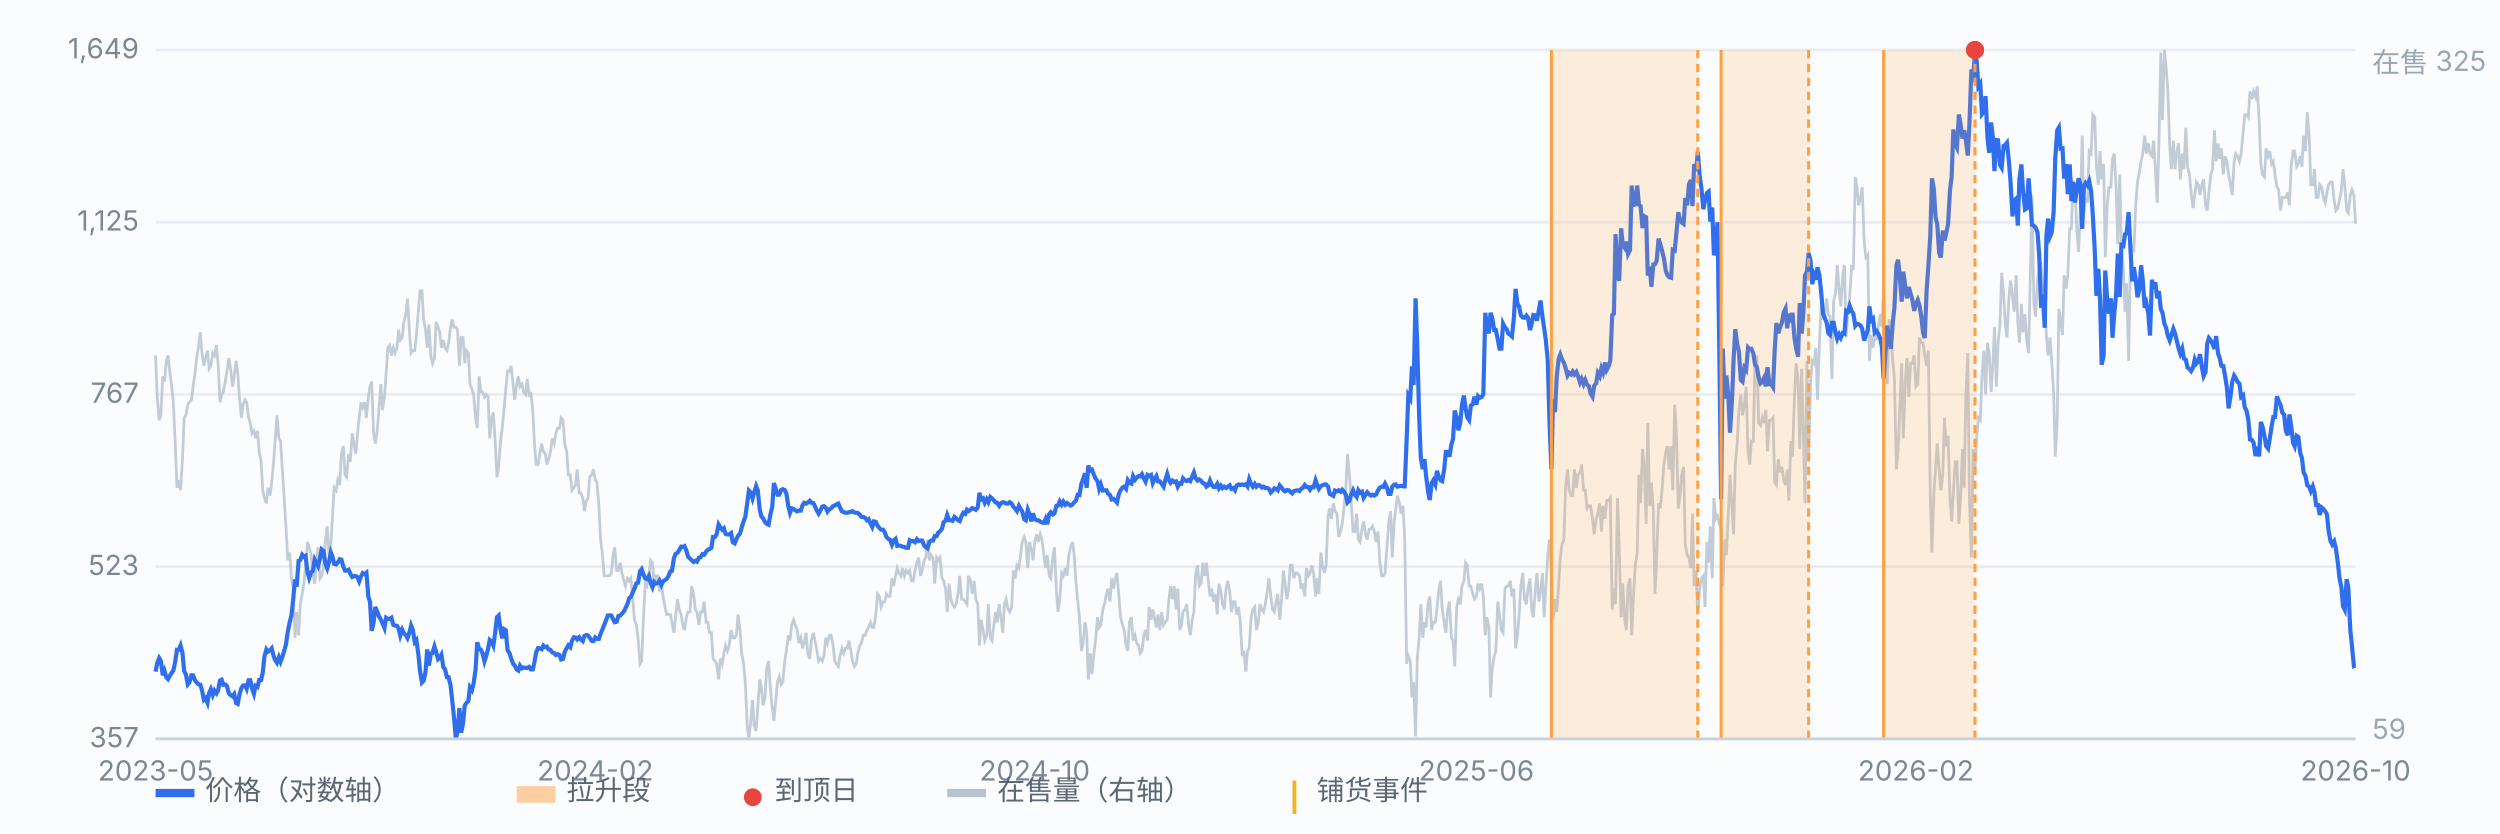
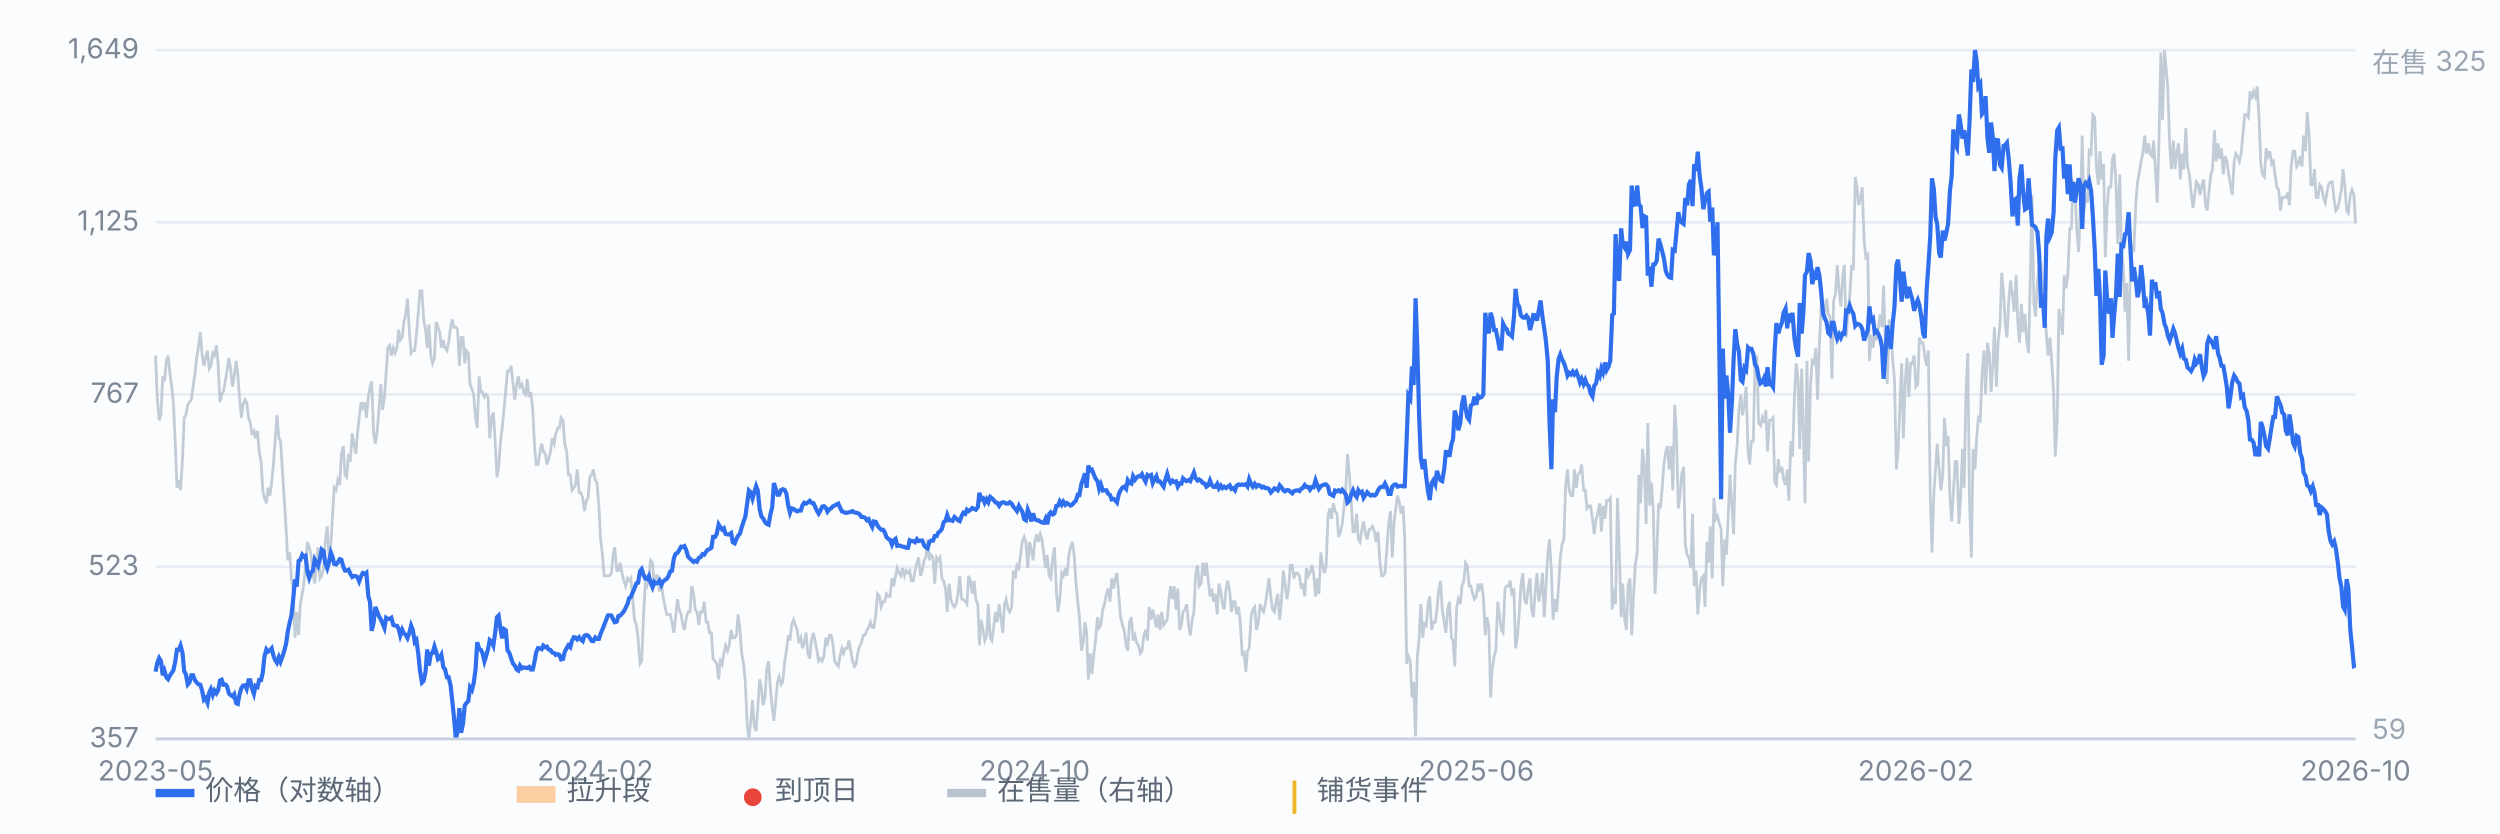
<svg xmlns="http://www.w3.org/2000/svg" viewBox="0 0 900 300" preserveAspectRatio="xMidYMid meet" style="width:100%;max-width:900px;height:auto;display:block" font-family="-apple-system,Segoe UI,Microsoft YaHei,sans-serif" font-size="10">
  <rect x="0" y="0" width="900" height="300" fill="#fbfcfe" />
  <line x1="56" y1="266.0" x2="848" y2="266.0" stroke="#e8edf5" stroke-width="1" />
  <text x="50" y="269.0" text-anchor="end" fill="#7b8794">357</text>
  <line x1="56" y1="204.0" x2="848" y2="204.0" stroke="#e8edf5" stroke-width="1" />
  <text x="50" y="207.0" text-anchor="end" fill="#7b8794">523</text>
  <line x1="56" y1="142.0" x2="848" y2="142.0" stroke="#e8edf5" stroke-width="1" />
  <text x="50" y="145.0" text-anchor="end" fill="#7b8794">767</text>
  <line x1="56" y1="80.0" x2="848" y2="80.0" stroke="#e8edf5" stroke-width="1" />
  <text x="50" y="83.0" text-anchor="end" fill="#7b8794">1,125</text>
  <line x1="56" y1="18.0" x2="848" y2="18.0" stroke="#e8edf5" stroke-width="1" />
  <text x="50" y="21.0" text-anchor="end" fill="#7b8794">1,649</text>
  <path d="M56.0 128.0 L56.6 142.9 L57.3 151.3 L57.9 149.5 L58.6 135.5 L59.2 137.3 L59.9 129.9 L60.5 128.0 L61.1 133.6 L61.8 139.2 L62.4 144.8 L63.1 159.7 L63.7 175.6 L64.4 172.8 L65.0 176.5 L65.7 165.3 L66.3 150.4 L66.9 149.5 L67.6 145.7 L68.2 144.8 L68.9 143.9 L69.5 139.2 L70.2 134.5 L70.8 128.9 L71.4 125.2 L72.1 119.6 L72.7 127.1 L73.4 131.7 L74.0 128.9 L74.7 126.2 L75.3 132.7 L75.9 131.7 L76.6 127.1 L77.2 128.0 L77.9 124.3 L78.5 130.8 L79.2 144.8 L79.8 142.0 L80.4 141.1 L81.1 137.3 L81.7 133.6 L82.4 128.9 L83.0 132.7 L83.7 139.2 L84.3 135.5 L85.0 129.9 L85.6 134.5 L86.2 142.9 L86.9 150.4 L87.5 145.7 L88.2 143.9 L88.8 144.8 L89.5 150.4 L90.1 152.3 L90.7 156.0 L91.4 155.1 L92.0 157.8 L92.7 155.1 L93.3 162.5 L94.0 166.2 L94.6 176.5 L95.2 179.3 L95.9 181.2 L96.5 175.6 L97.2 178.4 L97.8 173.7 L98.5 166.2 L99.1 157.8 L99.7 149.5 L100.4 157.8 L101.0 158.8 L101.7 170.0 L102.3 179.3 L103.0 190.5 L103.6 201.7 L104.3 198.9 L104.9 208.2 L105.5 211.9 L106.2 229.6 L106.8 220.3 L107.5 228.7 L108.1 217.5 L108.8 213.8 L109.4 210.1 L110.0 203.5 L110.7 195.1 L111.3 197.0 L112.0 199.8 L112.6 206.3 L113.3 210.1 L113.9 202.6 L114.5 197.0 L115.2 208.2 L115.8 207.3 L116.5 204.5 L117.1 195.1 L117.8 189.5 L118.4 199.8 L119.1 196.1 L119.7 185.8 L120.3 175.6 L121.0 176.5 L121.6 172.8 L122.3 174.6 L122.9 163.4 L123.6 160.6 L124.2 170.9 L124.8 171.8 L125.5 163.4 L126.1 166.2 L126.8 156.0 L127.4 159.7 L128.1 163.4 L128.7 156.0 L129.3 150.4 L130.0 144.8 L130.6 146.7 L131.3 144.8 L131.9 150.4 L132.6 142.9 L133.2 139.2 L133.8 137.3 L134.5 156.0 L135.1 159.7 L135.8 155.1 L136.4 147.6 L137.1 138.3 L137.7 147.6 L138.4 142.9 L139.0 134.5 L139.6 125.2 L140.3 124.3 L140.9 128.0 L141.6 125.2 L142.2 127.1 L142.9 125.2 L143.5 118.7 L144.1 122.4 L144.8 121.5 L145.4 115.9 L146.1 113.1 L146.7 107.5 L147.4 119.6 L148.0 127.1 L148.6 126.2 L149.3 126.2 L149.9 120.6 L150.6 112.2 L151.2 104.7 L151.9 104.7 L152.5 115.0 L153.2 118.7 L153.8 125.2 L154.4 116.8 L155.1 128.0 L155.7 130.8 L156.4 128.9 L157.0 115.9 L157.7 117.8 L158.3 119.6 L158.9 125.2 L159.6 122.4 L160.2 125.2 L160.9 126.2 L161.5 123.4 L162.2 117.8 L162.8 115.0 L163.4 117.8 L164.1 117.8 L164.7 118.7 L165.4 131.7 L166.0 121.5 L166.7 121.5 L167.3 130.8 L167.9 126.2 L168.6 127.1 L169.2 138.3 L169.9 140.1 L170.5 142.0 L171.2 150.4 L171.8 154.1 L172.5 135.5 L173.1 141.1 L173.7 141.1 L174.4 142.9 L175.0 142.0 L175.7 142.9 L176.3 157.8 L177.0 150.4 L177.6 148.5 L178.2 157.8 L178.9 171.8 L179.5 168.1 L180.2 158.8 L180.8 154.1 L181.5 146.7 L182.1 140.1 L182.7 133.6 L183.4 133.6 L184.0 131.7 L184.7 138.3 L185.3 143.9 L186.0 138.3 L186.6 135.5 L187.2 139.2 L187.9 138.3 L188.5 141.1 L189.2 142.0 L189.8 136.4 L190.5 142.9 L191.1 141.1 L191.8 147.6 L192.4 159.7 L193.0 167.2 L193.7 167.2 L194.3 163.4 L195.0 159.7 L195.6 162.5 L196.3 163.4 L196.9 167.2 L197.5 165.3 L198.2 162.5 L198.8 157.8 L199.5 159.7 L200.1 156.0 L200.8 154.1 L201.4 154.1 L202.0 150.4 L202.7 151.3 L203.3 159.7 L204.0 162.5 L204.6 170.9 L205.3 170.9 L205.9 176.5 L206.6 175.6 L207.2 174.6 L207.8 169.0 L208.5 177.4 L209.1 177.4 L209.8 179.3 L210.4 184.0 L211.1 180.2 L211.7 179.3 L212.3 171.8 L213.0 170.9 L213.6 169.0 L214.3 172.8 L214.9 173.7 L215.6 182.1 L216.2 194.2 L216.8 198.9 L217.5 207.3 L218.1 207.3 L218.8 207.3 L219.4 207.3 L220.1 206.3 L220.7 199.8 L221.3 197.0 L222.0 205.4 L222.6 205.4 L223.3 202.6 L223.9 206.3 L224.6 209.1 L225.2 211.0 L225.9 208.2 L226.5 209.1 L227.1 208.2 L227.8 215.7 L228.4 223.1 L229.1 225.0 L229.7 229.6 L230.4 239.0 L231.0 238.0 L231.6 223.1 L232.3 210.1 L232.9 211.0 L233.6 207.3 L234.2 201.7 L234.9 202.6 L235.5 211.0 L236.1 207.3 L236.8 207.3 L237.4 212.9 L238.1 210.1 L238.7 214.7 L239.4 218.5 L240.0 221.2 L240.6 221.2 L241.3 221.2 L241.9 224.0 L242.6 227.8 L243.2 222.2 L243.9 215.7 L244.5 219.4 L245.2 221.2 L245.8 225.0 L246.4 226.8 L247.1 222.2 L247.7 220.3 L248.4 220.3 L249.0 211.0 L249.7 213.8 L250.3 219.4 L250.9 220.3 L251.6 225.0 L252.2 220.3 L252.9 220.3 L253.5 216.6 L254.2 224.0 L254.8 224.0 L255.4 227.8 L256.1 227.8 L256.7 237.1 L257.4 238.0 L258.0 239.0 L258.7 244.6 L259.3 237.1 L260.0 239.0 L260.6 235.2 L261.2 232.4 L261.9 234.3 L262.5 232.4 L263.2 226.8 L263.8 229.6 L264.5 229.6 L265.1 228.7 L265.7 221.2 L266.4 226.8 L267.0 235.2 L267.7 239.0 L268.3 245.5 L269.0 261.3 L269.6 266.0 L270.2 260.4 L270.9 252.0 L271.5 261.3 L272.2 263.2 L272.8 254.8 L273.5 244.6 L274.1 247.4 L274.7 253.9 L275.4 251.1 L276.0 240.8 L276.7 238.0 L277.3 247.4 L278.0 254.8 L278.6 259.5 L279.3 252.0 L279.9 245.5 L280.5 243.6 L281.2 246.4 L281.8 245.5 L282.5 238.0 L283.1 234.3 L283.8 228.7 L284.4 230.6 L285.0 225.0 L285.7 223.1 L286.3 225.0 L287.0 226.8 L287.6 231.5 L288.3 229.6 L288.9 233.4 L289.5 231.5 L290.2 227.8 L290.8 235.2 L291.5 237.1 L292.1 230.6 L292.8 227.8 L293.4 230.6 L294.1 234.3 L294.7 238.0 L295.3 237.1 L296.0 238.0 L296.6 236.2 L297.3 229.6 L297.9 231.5 L298.6 228.7 L299.2 228.7 L299.8 231.5 L300.5 238.0 L301.1 239.0 L301.8 239.9 L302.4 236.2 L303.1 233.4 L303.7 235.2 L304.3 233.4 L305.0 233.4 L305.6 230.6 L306.3 234.3 L306.9 238.0 L307.6 239.9 L308.2 239.0 L308.8 235.2 L309.5 232.4 L310.1 231.5 L310.8 228.7 L311.4 228.7 L312.1 226.8 L312.7 225.9 L313.4 224.0 L314.0 225.9 L314.6 225.9 L315.3 221.2 L315.9 213.8 L316.6 214.7 L317.2 218.5 L317.9 216.6 L318.5 216.6 L319.1 213.8 L319.8 214.7 L320.4 214.7 L321.1 208.2 L321.7 211.0 L322.4 207.3 L323.0 204.5 L323.6 206.3 L324.3 207.3 L324.9 204.5 L325.6 207.3 L326.2 205.4 L326.9 206.3 L327.5 205.4 L328.1 209.1 L328.8 209.1 L329.4 205.4 L330.1 202.6 L330.7 200.7 L331.4 207.3 L332.0 205.4 L332.7 201.7 L333.3 200.7 L333.9 194.2 L334.6 201.7 L335.2 199.8 L335.9 200.7 L336.5 210.1 L337.2 200.7 L337.8 201.7 L338.4 200.7 L339.1 208.2 L339.7 209.1 L340.4 211.9 L341.0 220.3 L341.7 210.1 L342.3 215.7 L342.9 217.5 L343.6 218.5 L344.2 217.5 L344.9 213.8 L345.5 207.3 L346.2 215.7 L346.8 215.7 L347.5 216.6 L348.1 217.5 L348.7 207.3 L349.4 209.1 L350.0 213.8 L350.7 209.1 L351.3 215.7 L352.0 217.5 L352.6 232.4 L353.2 223.1 L353.9 226.8 L354.5 230.6 L355.2 228.7 L355.8 217.5 L356.5 229.6 L357.1 230.6 L357.7 225.9 L358.4 220.3 L359.0 224.0 L359.7 217.5 L360.3 222.2 L361.0 227.8 L361.6 217.5 L362.2 215.7 L362.9 219.4 L363.5 220.3 L364.2 218.5 L364.8 205.4 L365.5 208.2 L366.1 203.5 L366.8 204.5 L367.4 199.8 L368.0 195.1 L368.7 193.3 L369.3 195.1 L370.0 204.5 L370.6 195.1 L371.3 197.9 L371.9 201.7 L372.5 195.1 L373.2 192.3 L373.8 195.1 L374.5 192.3 L375.1 194.2 L375.8 199.8 L376.4 204.5 L377.0 199.8 L377.7 207.3 L378.3 208.2 L379.0 200.7 L379.6 197.0 L380.3 212.9 L380.9 220.3 L381.5 215.7 L382.2 206.3 L382.8 207.3 L383.5 204.5 L384.1 207.3 L384.8 199.8 L385.4 197.0 L386.1 195.1 L386.7 199.8 L387.3 209.1 L388.0 216.6 L388.6 222.2 L389.3 234.3 L389.9 231.5 L390.6 224.0 L391.2 227.8 L391.8 244.6 L392.5 235.2 L393.1 242.7 L393.8 235.2 L394.4 230.6 L395.1 222.2 L395.7 225.9 L396.3 225.0 L397.0 219.4 L397.6 217.5 L398.3 213.8 L398.9 211.9 L399.6 216.6 L400.2 208.2 L400.9 211.9 L401.5 208.2 L402.1 206.3 L402.8 214.7 L403.4 222.2 L404.1 225.0 L404.7 226.8 L405.4 232.4 L406.0 234.3 L406.6 224.0 L407.3 222.2 L407.9 230.6 L408.6 228.7 L409.2 231.5 L409.9 232.4 L410.5 235.2 L411.1 234.3 L411.8 228.7 L412.4 226.8 L413.1 230.6 L413.7 218.5 L414.4 223.1 L415.0 219.4 L415.6 222.2 L416.3 225.9 L416.9 221.2 L417.6 226.8 L418.2 220.3 L418.9 225.0 L419.5 224.0 L420.2 223.1 L420.8 215.7 L421.4 211.0 L422.1 215.7 L422.7 211.0 L423.4 219.4 L424.0 211.9 L424.7 226.8 L425.3 225.0 L425.9 220.3 L426.6 219.4 L427.2 217.5 L427.9 225.0 L428.5 228.7 L429.2 223.1 L429.8 220.3 L430.4 207.3 L431.1 203.5 L431.7 211.0 L432.4 210.1 L433.0 202.6 L433.7 207.3 L434.3 202.6 L435.0 209.1 L435.6 214.7 L436.2 211.9 L436.9 216.6 L437.5 213.8 L438.2 221.2 L438.8 210.1 L439.5 212.9 L440.1 217.5 L440.7 219.4 L441.4 211.9 L442.0 209.1 L442.7 212.9 L443.3 220.3 L444.0 216.6 L444.6 216.6 L445.2 221.2 L445.9 218.5 L446.5 224.0 L447.2 236.2 L447.8 234.3 L448.5 241.8 L449.1 234.3 L449.7 233.4 L450.4 222.2 L451.0 219.4 L451.7 218.5 L452.3 226.8 L453.0 224.0 L453.6 217.5 L454.3 219.4 L454.9 220.3 L455.5 217.5 L456.2 212.9 L456.8 208.2 L457.5 214.7 L458.1 219.4 L458.8 220.3 L459.4 216.6 L460.0 213.8 L460.7 223.1 L461.3 216.6 L462.0 205.4 L462.6 210.1 L463.3 215.7 L463.9 211.9 L464.5 203.5 L465.2 203.5 L465.8 208.2 L466.5 206.3 L467.1 206.3 L467.8 207.3 L468.4 211.9 L469.0 210.1 L469.7 214.7 L470.3 204.5 L471.0 207.3 L471.6 206.3 L472.3 203.5 L472.9 206.3 L473.6 214.7 L474.2 208.2 L474.8 213.8 L475.5 198.9 L476.1 203.5 L476.8 206.3 L477.4 203.5 L478.1 185.8 L478.7 183.0 L479.3 186.8 L480.0 181.2 L480.6 184.0 L481.3 184.9 L481.9 193.3 L482.6 191.4 L483.2 188.6 L483.8 183.0 L484.5 175.6 L485.1 163.4 L485.8 170.9 L486.4 180.2 L487.1 191.4 L487.7 191.4 L488.4 184.9 L489.0 194.2 L489.6 195.1 L490.3 190.5 L490.9 187.7 L491.6 192.3 L492.2 194.2 L492.9 190.5 L493.5 190.5 L494.1 189.5 L494.8 191.4 L495.4 195.1 L496.1 191.4 L496.7 201.7 L497.4 207.3 L498.0 207.3 L498.6 206.3 L499.3 197.0 L499.9 188.6 L500.6 184.0 L501.2 200.7 L501.9 187.7 L502.5 183.0 L503.1 178.4 L503.8 181.2 L504.4 184.9 L505.1 182.1 L505.7 194.2 L506.4 239.0 L507.0 236.2 L507.7 238.0 L508.3 251.1 L508.9 245.5 L509.6 265.1 L510.2 237.1 L510.9 229.6 L511.5 217.5 L512.2 229.6 L512.8 224.0 L513.4 225.9 L514.1 217.5 L514.7 214.7 L515.4 226.8 L516.0 224.0 L516.7 224.0 L517.3 219.4 L517.9 212.9 L518.6 209.1 L519.2 219.4 L519.9 224.0 L520.5 227.8 L521.2 219.4 L521.8 216.6 L522.5 229.6 L523.1 230.6 L523.7 239.9 L524.4 218.5 L525.0 215.7 L525.7 217.5 L526.3 211.0 L527.0 209.1 L527.6 202.6 L528.2 203.5 L528.9 211.0 L529.5 211.0 L530.2 213.8 L530.8 215.7 L531.5 214.7 L532.1 210.1 L532.7 211.9 L533.4 210.1 L534.0 214.7 L534.7 228.7 L535.3 222.2 L536.0 225.9 L536.6 251.1 L537.2 240.8 L537.9 236.2 L538.5 234.3 L539.2 216.6 L539.8 221.2 L540.5 226.8 L541.1 227.8 L541.8 211.9 L542.4 211.0 L543.0 211.0 L543.7 209.1 L544.3 214.7 L545.0 211.9 L545.6 233.4 L546.3 228.7 L546.9 221.2 L547.5 211.0 L548.2 206.3 L548.8 215.7 L549.5 217.5 L550.1 211.9 L550.8 208.2 L551.4 219.4 L552.0 222.2 L552.7 212.9 L553.3 206.3 L554.0 216.6 L554.6 212.9 L555.3 206.3 L555.9 222.2 L556.5 211.9 L557.2 199.8 L557.8 194.2 L558.5 205.4 L559.1 223.1 L559.8 215.7 L560.4 220.3 L561.1 211.0 L561.7 200.7 L562.3 196.1 L563.0 194.2 L563.6 175.6 L564.3 169.0 L564.9 176.5 L565.6 178.4 L566.2 178.4 L566.8 169.0 L567.5 175.6 L568.1 170.9 L568.8 170.0 L569.4 167.2 L570.1 176.5 L570.7 176.5 L571.3 183.0 L572.0 182.1 L572.6 182.1 L573.3 186.8 L573.9 192.3 L574.6 186.8 L575.2 184.9 L575.9 181.2 L576.5 191.4 L577.1 182.1 L577.8 186.8 L578.4 180.2 L579.1 180.2 L579.7 179.3 L580.4 219.4 L581.0 211.9 L581.6 217.5 L582.3 179.3 L582.9 197.0 L583.6 222.2 L584.2 210.1 L584.9 223.1 L585.5 226.8 L586.1 211.0 L586.8 208.2 L587.4 228.7 L588.1 213.8 L588.7 203.5 L589.4 198.9 L590.0 170.9 L590.6 181.2 L591.3 161.6 L591.9 167.2 L592.6 188.6 L593.2 152.3 L593.9 182.1 L594.5 173.7 L595.2 184.0 L595.8 213.8 L596.4 200.7 L597.1 181.2 L597.7 183.0 L598.4 175.6 L599.0 167.2 L599.7 162.5 L600.3 160.6 L600.9 169.0 L601.6 160.6 L602.2 176.5 L602.9 145.7 L603.5 156.0 L604.2 183.0 L604.8 178.4 L605.4 170.9 L606.1 168.1 L606.7 196.1 L607.4 199.8 L608.0 200.7 L608.7 204.5 L609.3 184.9 L609.9 211.0 L610.6 205.4 L611.2 221.2 L611.9 211.9 L612.5 208.2 L613.2 207.3 L613.8 218.5 L614.5 195.1 L615.1 202.6 L615.7 189.5 L616.4 208.2 L617.0 179.3 L617.7 186.8 L618.3 185.8 L619.0 188.6 L619.6 190.5 L620.2 211.0 L620.9 194.2 L621.5 199.8 L622.2 184.9 L622.8 170.9 L623.5 182.1 L624.1 192.3 L624.7 167.2 L625.4 159.7 L626.0 147.6 L626.7 142.0 L627.3 149.5 L628.0 145.7 L628.6 139.2 L629.3 162.5 L629.9 167.2 L630.5 158.8 L631.2 158.8 L631.8 129.9 L632.5 128.0 L633.1 152.3 L633.8 153.2 L634.4 150.4 L635.0 152.3 L635.7 147.6 L636.3 162.5 L637.0 151.3 L637.6 151.3 L638.3 150.4 L638.9 173.7 L639.5 174.6 L640.2 165.3 L640.8 170.0 L641.5 168.1 L642.1 172.8 L642.8 174.6 L643.4 169.0 L644.0 180.2 L644.7 158.8 L645.3 164.4 L646.0 142.9 L646.6 130.8 L647.3 136.4 L647.9 161.6 L648.6 132.7 L649.2 155.1 L649.8 181.2 L650.5 129.9 L651.1 166.2 L651.8 138.3 L652.4 129.9 L653.1 130.8 L653.7 125.2 L654.3 143.9 L655.0 123.4 L655.6 110.3 L656.3 115.0 L656.9 113.1 L657.6 107.5 L658.2 113.1 L658.8 114.0 L659.5 136.4 L660.1 108.4 L660.8 105.6 L661.4 95.4 L662.1 104.7 L662.7 110.3 L663.4 99.1 L664.0 95.4 L664.6 121.5 L665.3 112.2 L665.9 106.6 L666.6 95.4 L667.2 97.2 L667.9 63.7 L668.5 67.4 L669.1 73.9 L669.8 71.1 L670.4 67.4 L671.1 87.0 L671.7 92.6 L672.4 91.7 L673.0 129.9 L673.6 120.6 L674.3 125.2 L674.9 120.6 L675.6 122.4 L676.2 117.8 L676.9 113.1 L677.5 117.8 L678.1 102.8 L678.8 127.1 L679.4 138.3 L680.1 115.0 L680.7 119.6 L681.4 129.9 L682.0 136.4 L682.7 169.0 L683.3 162.5 L683.9 147.6 L684.6 130.8 L685.2 157.8 L685.9 137.3 L686.5 128.9 L687.2 142.9 L687.8 130.8 L688.4 130.8 L689.1 128.0 L689.7 139.2 L690.4 138.3 L691.0 121.5 L691.7 123.4 L692.3 123.4 L692.9 128.0 L693.6 131.7 L694.2 126.2 L694.9 178.4 L695.5 198.9 L696.2 177.4 L696.8 169.0 L697.4 159.7 L698.1 169.0 L698.7 176.5 L699.4 170.9 L700.0 150.4 L700.7 160.6 L701.3 156.9 L702.0 179.3 L702.6 187.7 L703.2 177.4 L703.9 166.2 L704.5 166.2 L705.2 188.6 L705.8 179.3 L706.5 161.6 L707.1 175.6 L707.7 142.9 L708.4 127.1 L709.0 180.2 L709.7 200.7 L710.3 161.6 L711.0 169.0 L711.6 157.8 L712.2 150.4 L712.9 151.3 L713.5 135.5 L714.2 126.2 L714.8 142.0 L715.5 123.4 L716.1 127.1 L716.8 141.1 L717.4 131.7 L718.0 117.8 L718.7 139.2 L719.3 123.4 L720.0 116.8 L720.6 98.2 L721.3 105.6 L721.9 116.8 L722.5 121.5 L723.2 107.5 L723.8 101.0 L724.5 106.6 L725.1 112.2 L725.8 99.1 L726.4 115.9 L727.0 123.4 L727.7 109.4 L728.3 119.6 L729.0 113.1 L729.6 122.4 L730.3 127.1 L730.9 100.0 L731.5 70.2 L732.2 109.4 L732.8 114.0 L733.5 101.0 L734.1 96.3 L734.8 95.4 L735.4 104.7 L736.1 110.3 L736.7 120.6 L737.3 128.0 L738.0 121.5 L738.6 129.9 L739.3 141.1 L739.9 164.4 L740.6 151.3 L741.2 111.2 L741.8 115.0 L742.5 120.6 L743.1 99.1 L743.8 103.8 L744.4 99.1 L745.1 82.3 L745.7 82.3 L746.3 65.5 L747.0 66.5 L747.6 82.3 L748.3 90.7 L748.9 75.8 L749.6 48.8 L750.2 76.7 L750.8 71.1 L751.5 73.0 L752.1 54.4 L752.8 55.3 L753.4 41.3 L754.1 42.2 L754.7 60.0 L755.4 66.5 L756.0 54.4 L756.6 64.6 L757.3 59.0 L757.9 92.6 L758.6 73.9 L759.2 67.4 L759.9 67.4 L760.5 57.2 L761.1 55.3 L761.8 67.4 L762.4 87.9 L763.1 62.8 L763.7 89.8 L764.4 96.3 L765.0 112.2 L765.6 101.9 L766.3 129.9 L766.9 97.2 L767.6 88.9 L768.2 89.8 L768.9 73.0 L769.5 65.5 L770.2 61.8 L770.8 58.1 L771.4 55.3 L772.1 48.8 L772.7 55.3 L773.4 51.6 L774.0 55.3 L774.7 56.2 L775.3 50.6 L775.9 60.0 L776.6 73.0 L777.2 51.6 L777.9 18.9 L778.5 43.2 L779.2 18.0 L779.8 24.5 L780.4 32.0 L781.1 52.5 L781.7 60.9 L782.4 50.6 L783.0 60.9 L783.7 54.4 L784.3 51.6 L784.9 64.6 L785.6 55.3 L786.2 60.9 L786.9 46.0 L787.5 60.0 L788.2 62.8 L788.8 69.3 L789.5 74.9 L790.1 70.2 L790.7 65.5 L791.4 66.5 L792.0 70.2 L792.7 66.5 L793.3 64.6 L794.0 73.9 L794.6 75.8 L795.2 69.3 L795.9 62.8 L796.5 60.9 L797.2 46.9 L797.8 58.1 L798.5 51.6 L799.1 57.2 L799.7 53.4 L800.4 62.8 L801.0 56.2 L801.7 58.1 L802.3 62.8 L803.0 66.5 L803.6 70.2 L804.3 58.1 L804.9 55.3 L805.5 56.2 L806.2 58.1 L806.8 55.3 L807.5 47.8 L808.1 41.3 L808.8 41.3 L809.4 42.2 L810.0 32.9 L810.7 35.7 L811.3 32.9 L812.0 34.8 L812.6 31.1 L813.3 43.2 L813.9 59.0 L814.5 62.8 L815.2 63.7 L815.8 53.4 L816.5 56.2 L817.1 54.4 L817.8 59.0 L818.4 58.1 L819.0 62.8 L819.7 67.4 L820.3 68.3 L821.0 75.8 L821.6 71.1 L822.3 71.1 L822.9 71.1 L823.6 69.3 L824.2 73.9 L824.8 60.0 L825.5 54.4 L826.1 54.4 L826.8 60.0 L827.4 59.0 L828.1 56.2 L828.7 60.0 L829.3 48.8 L830.0 54.4 L830.6 40.4 L831.3 48.8 L831.9 66.5 L832.6 66.5 L833.2 60.9 L833.8 71.1 L834.5 71.1 L835.1 66.5 L835.8 67.4 L836.4 71.1 L837.1 73.0 L837.7 69.3 L838.3 66.5 L839.0 65.5 L839.6 65.5 L840.3 72.1 L840.9 75.8 L841.6 74.9 L842.2 72.1 L842.9 68.3 L843.5 60.9 L844.1 66.5 L844.8 75.8 L845.4 76.7 L846.1 70.2 L846.7 68.3 L847.4 70.2 L848.0 80.5" fill="none" stroke="#b9c3cf" stroke-width="1" opacity="0.85" />
  <text x="854" y="26" fill="#9aa6b2">在售 325</text>
  <text x="854" y="266" fill="#9aa6b2">59</text>
  <path d="M56.0 241.8 L56.6 238.7 L57.3 236.9 L57.9 237.9 L58.6 243.1 L59.2 241.5 L59.9 243.9 L60.5 244.5 L61.1 243.3 L61.8 242.2 L62.4 241.4 L63.1 238.1 L63.7 233.9 L64.4 233.9 L65.0 232.4 L65.7 235.1 L66.3 241.6 L66.9 242.7 L67.6 246.4 L68.2 245.7 L68.9 243.1 L69.5 243.1 L70.2 244.9 L70.8 245.7 L71.4 246.3 L72.1 246.5 L72.7 248.4 L73.4 251.9 L74.0 251.3 L74.7 253.0 L75.3 249.4 L75.9 248.1 L76.6 250.2 L77.2 248.6 L77.9 249.6 L78.5 248.6 L79.2 245.0 L79.8 244.7 L80.4 246.5 L81.1 246.4 L81.7 247.0 L82.4 249.6 L83.0 250.2 L83.7 250.7 L84.3 249.9 L85.0 253.1 L85.6 253.4 L86.2 250.1 L86.9 247.7 L87.5 246.8 L88.2 246.7 L88.8 248.0 L89.5 244.9 L90.1 244.9 L90.7 247.8 L91.4 249.8 L92.0 246.9 L92.7 247.3 L93.3 244.8 L94.0 244.8 L94.6 242.1 L95.2 236.3 L95.9 233.8 L96.5 234.6 L97.2 234.1 L97.8 233.4 L98.5 236.2 L99.1 237.7 L99.7 238.6 L100.4 236.6 L101.0 238.2 L101.7 236.3 L102.3 234.4 L103.0 231.7 L103.6 227.4 L104.3 224.0 L104.9 221.6 L105.5 216.3 L106.2 208.6 L106.8 211.2 L107.5 201.9 L108.1 201.6 L108.8 199.7 L109.4 200.4 L110.0 200.1 L110.7 206.0 L111.3 208.1 L112.0 206.0 L112.6 205.6 L113.3 201.5 L113.9 202.7 L114.5 203.8 L115.2 201.1 L115.8 197.8 L116.5 198.4 L117.1 202.8 L117.8 204.6 L118.4 202.5 L119.1 198.9 L119.7 200.4 L120.3 203.0 L121.0 203.2 L121.6 202.5 L122.3 201.3 L122.9 201.5 L123.6 204.0 L124.2 205.4 L124.8 205.4 L125.5 205.1 L126.1 206.5 L126.8 207.7 L127.4 207.4 L128.1 207.4 L128.7 207.8 L129.3 209.3 L130.0 207.4 L130.6 206.3 L131.3 206.7 L131.9 206.2 L132.6 214.7 L133.2 216.7 L133.8 227.1 L134.5 224.2 L135.1 218.5 L135.8 220.2 L136.4 221.8 L137.1 223.0 L137.7 224.4 L138.4 226.1 L139.0 222.4 L139.6 222.8 L140.3 222.8 L140.9 222.4 L141.6 225.0 L142.2 225.2 L142.9 225.3 L143.5 226.3 L144.1 228.8 L144.8 226.7 L145.4 228.0 L146.1 228.6 L146.7 229.7 L147.4 227.7 L148.0 225.2 L148.6 226.7 L149.3 231.1 L149.9 230.4 L150.6 235.5 L151.2 241.5 L151.9 245.7 L152.5 245.1 L153.2 241.7 L153.8 233.8 L154.4 239.6 L155.1 235.3 L155.7 235.1 L156.4 232.7 L157.0 234.6 L157.7 237.3 L158.3 236.8 L158.9 235.7 L159.6 240.2 L160.2 240.9 L160.9 243.8 L161.5 243.8 L162.2 246.7 L162.8 252.2 L163.4 257.9 L164.1 266.0 L164.7 263.5 L165.4 254.9 L166.0 263.8 L166.7 260.4 L167.3 254.0 L167.9 253.1 L168.6 252.4 L169.2 247.4 L169.9 248.4 L170.5 246.0 L171.2 241.0 L171.8 231.2 L172.5 233.6 L173.1 233.9 L173.7 235.1 L174.4 238.1 L175.0 236.2 L175.7 233.6 L176.3 230.4 L177.0 231.0 L177.6 232.4 L178.2 228.2 L178.9 222.2 L179.5 221.6 L180.2 226.7 L180.8 229.8 L181.5 226.5 L182.1 226.9 L182.7 234.1 L183.4 235.1 L184.0 237.0 L184.7 238.9 L185.3 239.6 L186.0 241.0 L186.6 241.4 L187.2 239.6 L187.9 240.6 L188.5 240.3 L189.2 240.4 L189.8 240.5 L190.5 240.1 L191.1 241.0 L191.8 241.0 L192.4 238.4 L193.0 234.9 L193.7 233.3 L194.3 233.4 L195.0 233.7 L195.6 232.4 L196.3 233.0 L196.9 232.8 L197.5 233.8 L198.2 234.0 L198.8 234.9 L199.5 235.1 L200.1 235.8 L200.8 235.5 L201.4 235.8 L202.0 237.4 L202.7 237.2 L203.3 234.7 L204.0 233.3 L204.6 232.3 L205.3 233.0 L205.9 230.7 L206.6 229.4 L207.2 229.5 L207.8 230.2 L208.5 229.4 L209.1 230.2 L209.8 230.8 L210.4 228.9 L211.1 228.6 L211.7 228.8 L212.3 229.6 L213.0 230.7 L213.6 230.8 L214.3 229.5 L214.9 230.0 L215.6 230.0 L216.2 228.2 L216.8 226.8 L217.5 225.0 L218.1 223.5 L218.8 221.6 L219.4 221.5 L220.1 221.6 L220.7 222.9 L221.3 224.0 L222.0 223.8 L222.6 221.8 L223.3 221.6 L223.9 220.9 L224.6 220.1 L225.2 218.9 L225.9 217.4 L226.5 215.3 L227.1 214.9 L227.8 213.2 L228.4 211.9 L229.1 210.0 L229.7 209.8 L230.4 205.7 L231.0 204.9 L231.6 206.7 L232.3 208.3 L232.9 208.5 L233.6 207.3 L234.2 209.7 L234.9 211.4 L235.5 209.5 L236.1 210.1 L236.8 209.9 L237.4 209.0 L238.1 210.6 L238.7 209.3 L239.4 208.8 L240.0 208.4 L240.6 207.5 L241.3 205.7 L241.9 205.5 L242.6 201.0 L243.2 199.4 L243.9 199.0 L244.5 198.1 L245.2 196.8 L245.8 196.9 L246.4 196.6 L247.1 198.2 L247.7 200.4 L248.4 201.1 L249.0 201.7 L249.7 202.3 L250.3 201.9 L250.9 202.2 L251.6 200.8 L252.2 200.6 L252.9 199.5 L253.5 199.7 L254.2 198.6 L254.8 197.9 L255.4 197.7 L256.1 197.2 L256.7 193.3 L257.4 193.3 L258.0 192.3 L258.7 188.8 L259.3 189.8 L260.0 190.7 L260.6 190.2 L261.2 192.2 L261.9 192.4 L262.5 192.4 L263.2 191.9 L263.8 195.2 L264.5 195.6 L265.1 194.1 L265.7 192.9 L266.4 192.1 L267.0 189.9 L267.7 187.7 L268.3 186.1 L269.0 181.1 L269.6 176.6 L270.2 177.2 L270.9 179.5 L271.5 177.3 L272.2 175.0 L272.8 176.6 L273.5 183.4 L274.1 185.9 L274.7 186.6 L275.4 187.9 L276.0 188.6 L276.7 188.9 L277.3 185.4 L278.0 182.5 L278.6 173.9 L279.3 176.1 L279.9 178.1 L280.5 178.1 L281.2 176.4 L281.8 176.1 L282.5 176.4 L283.1 177.7 L283.8 182.2 L284.4 184.6 L285.0 183.0 L285.7 183.2 L286.3 183.7 L287.0 184.1 L287.6 183.8 L288.3 183.8 L288.9 181.9 L289.5 181.0 L290.2 181.3 L290.8 180.9 L291.5 180.3 L292.1 181.0 L292.8 181.1 L293.4 182.3 L294.1 183.9 L294.7 184.9 L295.3 183.9 L296.0 182.4 L296.6 182.2 L297.3 182.8 L297.9 184.2 L298.6 183.3 L299.2 183.0 L299.8 182.3 L300.5 182.0 L301.1 181.6 L301.8 181.3 L302.4 182.7 L303.1 184.1 L303.7 184.3 L304.3 184.6 L305.0 184.6 L305.6 184.4 L306.3 184.3 L306.9 184.0 L307.6 184.5 L308.2 184.6 L308.8 184.7 L309.5 185.2 L310.1 186.1 L310.8 186.1 L311.4 186.4 L312.1 187.3 L312.7 186.9 L313.4 188.5 L314.0 189.7 L314.6 187.7 L315.3 187.9 L315.9 189.2 L316.6 190.1 L317.2 190.7 L317.9 190.7 L318.5 191.6 L319.1 193.3 L319.8 194.0 L320.4 194.3 L321.1 196.1 L321.7 194.6 L322.4 194.0 L323.0 196.5 L323.6 196.4 L324.3 196.5 L324.9 196.8 L325.6 196.9 L326.2 197.2 L326.9 197.2 L327.5 194.5 L328.1 194.8 L328.8 194.8 L329.4 195.2 L330.1 194.1 L330.7 194.8 L331.4 194.6 L332.0 194.6 L332.7 196.4 L333.3 197.0 L333.9 197.4 L334.6 195.1 L335.2 194.6 L335.9 194.6 L336.5 193.0 L337.2 193.0 L337.8 191.7 L338.4 191.3 L339.1 190.4 L339.7 188.0 L340.4 187.5 L341.0 185.4 L341.7 187.3 L342.3 187.3 L342.9 187.5 L343.6 186.1 L344.2 186.6 L344.9 187.3 L345.5 187.6 L346.2 185.7 L346.8 184.6 L347.5 185.0 L348.1 183.5 L348.7 184.0 L349.4 183.5 L350.0 182.9 L350.7 183.2 L351.3 183.5 L352.0 182.6 L352.6 177.4 L353.2 179.8 L353.9 179.4 L354.5 181.0 L355.2 179.7 L355.8 180.8 L356.5 178.9 L357.1 179.4 L357.7 180.0 L358.4 180.9 L359.0 181.0 L359.7 182.1 L360.3 181.2 L361.0 180.8 L361.6 180.9 L362.2 181.3 L362.9 181.3 L363.5 180.8 L364.2 181.3 L364.8 182.4 L365.5 183.2 L366.1 184.0 L366.8 182.1 L367.4 183.2 L368.0 184.1 L368.7 186.9 L369.3 187.3 L370.0 183.5 L370.6 185.0 L371.3 187.7 L371.9 184.8 L372.5 186.8 L373.2 187.3 L373.8 187.3 L374.5 187.8 L375.1 188.1 L375.8 188.2 L376.4 186.8 L377.0 188.7 L377.7 185.1 L378.3 184.4 L379.0 185.2 L379.6 184.8 L380.3 182.1 L380.9 182.0 L381.5 180.5 L382.2 181.7 L382.8 180.6 L383.5 181.7 L384.1 181.1 L384.8 181.6 L385.4 182.0 L386.1 181.6 L386.7 180.8 L387.3 180.3 L388.0 178.1 L388.6 178.2 L389.3 174.2 L389.9 172.5 L390.6 170.4 L391.2 175.6 L391.8 167.6 L392.5 169.4 L393.1 169.1 L393.8 170.9 L394.4 172.3 L395.1 173.2 L395.7 176.0 L396.3 174.4 L397.0 176.6 L397.6 176.5 L398.3 176.5 L398.9 177.7 L399.6 178.2 L400.2 179.8 L400.9 179.6 L401.5 180.2 L402.1 180.9 L402.8 177.8 L403.4 176.5 L404.1 175.5 L404.7 175.2 L405.4 176.0 L406.0 172.9 L406.6 173.8 L407.3 174.1 L407.9 171.4 L408.6 172.7 L409.2 171.9 L409.9 171.4 L410.5 171.5 L411.1 170.7 L411.8 172.3 L412.4 173.4 L413.1 171.0 L413.7 171.4 L414.4 171.0 L415.0 173.9 L415.6 172.6 L416.3 171.4 L416.9 173.3 L417.6 173.3 L418.2 174.2 L418.9 175.2 L419.5 172.8 L420.2 170.6 L420.8 172.7 L421.4 173.8 L422.1 173.0 L422.7 173.5 L423.4 173.3 L424.0 175.2 L424.7 174.0 L425.3 174.1 L425.9 172.2 L426.6 172.9 L427.2 173.2 L427.9 172.8 L428.5 173.2 L429.2 171.5 L429.8 170.1 L430.4 172.1 L431.1 173.0 L431.7 172.6 L432.4 173.1 L433.0 173.9 L433.7 174.1 L434.3 175.2 L435.0 174.7 L435.6 173.0 L436.2 174.5 L436.9 175.3 L437.5 175.3 L438.2 174.2 L438.8 175.8 L439.5 174.8 L440.1 175.7 L440.7 175.2 L441.4 175.7 L442.0 175.2 L442.7 174.7 L443.3 176.0 L444.0 175.7 L444.6 176.5 L445.2 174.8 L445.9 174.4 L446.5 174.6 L447.2 174.4 L447.8 174.6 L448.5 174.3 L449.1 175.1 L449.7 172.5 L450.4 174.3 L451.0 175.2 L451.7 174.2 L452.3 175.2 L453.0 174.6 L453.6 174.8 L454.3 175.5 L454.9 175.2 L455.5 175.7 L456.2 175.7 L456.8 176.0 L457.5 177.3 L458.1 176.7 L458.8 175.8 L459.4 176.0 L460.0 176.5 L460.7 174.7 L461.3 175.4 L462.0 176.5 L462.6 176.9 L463.3 176.4 L463.9 176.5 L464.5 177.0 L465.2 177.6 L465.8 176.8 L466.5 176.6 L467.1 176.5 L467.8 176.8 L468.4 176.0 L469.0 175.7 L469.7 174.6 L470.3 175.3 L471.0 175.3 L471.6 176.3 L472.3 175.3 L472.9 175.4 L473.6 172.9 L474.2 174.6 L474.8 176.0 L475.5 175.0 L476.1 174.7 L476.8 174.4 L477.4 174.4 L478.1 175.2 L478.7 177.8 L479.3 178.1 L480.0 178.5 L480.6 176.6 L481.3 176.9 L481.9 176.5 L482.6 177.0 L483.2 176.3 L483.8 177.0 L484.5 178.1 L485.1 180.9 L485.8 180.2 L486.4 178.1 L487.1 176.5 L487.7 178.0 L488.4 178.9 L489.0 176.5 L489.6 177.4 L490.3 177.0 L490.9 179.2 L491.6 178.1 L492.2 177.2 L492.9 178.0 L493.5 178.4 L494.1 178.1 L494.8 178.4 L495.4 178.0 L496.1 176.5 L496.7 175.6 L497.4 175.2 L498.0 175.3 L498.6 174.1 L499.3 175.5 L499.9 177.8 L500.6 177.8 L501.2 175.2 L501.9 174.5 L502.5 174.4 L503.1 175.2 L503.8 175.0 L504.4 174.9 L505.1 175.1 L505.7 175.1 L506.4 158.0 L507.0 142.3 L507.7 143.5 L508.3 131.9 L508.9 138.6 L509.6 107.4 L510.2 123.9 L510.9 150.2 L511.5 165.0 L512.2 168.9 L512.8 165.3 L513.4 171.4 L514.1 177.0 L514.7 180.0 L515.4 173.9 L516.0 172.9 L516.7 174.4 L517.3 169.5 L517.9 171.4 L518.6 172.9 L519.2 173.2 L519.9 169.0 L520.5 162.7 L521.2 162.7 L521.8 164.4 L522.5 160.0 L523.1 158.0 L523.7 147.8 L524.4 150.2 L525.0 154.9 L525.7 152.3 L526.3 145.7 L527.0 142.4 L527.6 146.9 L528.2 150.2 L528.9 151.2 L529.5 146.0 L530.2 145.5 L530.8 142.8 L531.5 145.7 L532.1 142.6 L532.7 143.2 L533.4 142.9 L534.0 141.9 L534.7 112.6 L535.3 117.7 L536.0 120.0 L536.6 112.6 L537.2 114.5 L537.9 118.8 L538.5 118.8 L539.2 122.1 L539.8 125.5 L540.5 125.5 L541.1 116.5 L541.8 117.9 L542.4 118.5 L543.0 120.1 L543.7 120.5 L544.3 121.1 L545.0 114.3 L545.6 104.0 L546.3 109.4 L546.9 110.4 L547.5 113.5 L548.2 114.3 L548.8 114.4 L549.5 113.6 L550.1 114.4 L550.8 118.8 L551.4 116.5 L552.0 113.4 L552.7 113.5 L553.3 115.4 L554.0 111.5 L554.6 108.2 L555.3 114.2 L555.9 118.1 L556.5 122.5 L557.2 129.9 L557.8 151.3 L558.5 168.9 L559.1 143.8 L559.8 148.4 L560.4 135.8 L561.1 129.2 L561.7 127.6 L562.3 129.3 L563.0 130.6 L563.6 132.4 L564.3 135.2 L564.9 134.2 L565.6 134.8 L566.2 133.8 L566.8 134.8 L567.5 133.9 L568.1 135.4 L568.8 137.7 L569.4 136.4 L570.1 138.3 L570.7 136.8 L571.3 138.4 L572.0 139.0 L572.6 141.6 L573.3 142.8 L573.9 138.9 L574.6 138.0 L575.2 134.3 L575.9 135.5 L576.5 132.6 L577.1 134.1 L577.8 130.5 L578.4 133.2 L579.1 131.9 L579.7 129.8 L580.4 113.4 L581.0 112.9 L581.6 84.3 L582.3 98.2 L582.9 101.1 L583.6 82.2 L584.2 88.1 L584.9 89.2 L585.5 87.0 L586.1 91.4 L586.8 90.0 L587.4 66.8 L588.1 73.8 L588.7 73.6 L589.4 66.8 L590.0 73.7 L590.6 74.2 L591.3 82.1 L591.9 77.8 L592.6 78.2 L593.2 99.2 L593.9 96.0 L594.5 103.2 L595.2 95.2 L595.8 95.1 L596.4 93.9 L597.1 85.9 L597.7 87.9 L598.4 90.5 L599.0 93.0 L599.7 97.6 L600.3 99.1 L600.9 99.8 L601.6 100.0 L602.2 89.9 L602.9 90.2 L603.5 83.9 L604.2 76.4 L604.8 79.3 L605.4 80.1 L606.1 80.6 L606.7 71.3 L607.4 73.9 L608.0 66.4 L608.7 64.8 L609.3 74.2 L609.9 59.1 L610.6 61.6 L611.2 54.6 L611.9 63.5 L612.5 67.6 L613.2 75.3 L613.8 72.3 L614.5 69.5 L615.1 69.0 L615.7 79.8 L616.4 74.7 L617.0 91.9 L617.7 88.8 L618.3 80.0 L619.0 129.8 L619.6 179.7 L620.2 125.5 L620.9 143.5 L621.5 135.2 L622.2 142.5 L622.8 155.8 L623.5 144.4 L624.1 129.4 L624.7 118.5 L625.4 124.0 L626.0 126.5 L626.7 136.8 L627.3 137.4 L628.0 132.4 L628.6 133.2 L629.3 125.1 L629.9 125.7 L630.5 125.6 L631.2 127.3 L631.8 131.2 L632.5 132.3 L633.1 135.8 L633.8 138.0 L634.4 137.5 L635.0 136.2 L635.7 139.1 L636.3 132.2 L637.0 138.3 L637.6 138.3 L638.3 139.4 L638.9 125.8 L639.5 116.3 L640.2 120.0 L640.8 117.9 L641.5 116.1 L642.1 112.6 L642.8 111.1 L643.4 118.2 L644.0 112.9 L644.7 116.1 L645.3 112.6 L646.0 121.7 L646.6 125.4 L647.3 128.4 L647.9 109.1 L648.6 120.1 L649.2 112.6 L649.8 99.1 L650.5 97.8 L651.1 91.1 L651.8 93.9 L652.4 102.3 L653.1 99.1 L653.7 100.7 L654.3 96.2 L655.0 99.2 L655.6 105.0 L656.3 113.0 L656.9 114.4 L657.6 116.2 L658.2 119.9 L658.8 120.5 L659.5 116.2 L660.1 116.2 L660.8 119.8 L661.4 122.0 L662.1 120.4 L662.7 121.6 L663.4 119.9 L664.0 120.1 L664.6 111.9 L665.3 112.2 L665.9 110.1 L666.6 112.0 L667.2 112.9 L667.9 117.3 L668.5 116.6 L669.1 116.7 L669.8 117.2 L670.4 118.4 L671.1 122.6 L671.7 120.7 L672.4 118.8 L673.0 110.3 L673.6 115.4 L674.3 114.7 L674.9 119.8 L675.6 119.2 L676.2 120.2 L676.9 121.9 L677.5 124.9 L678.1 136.4 L678.8 126.5 L679.4 117.2 L680.1 122.7 L680.7 125.6 L681.4 116.1 L682.0 110.6 L682.7 95.5 L683.3 93.5 L683.9 99.2 L684.6 108.6 L685.2 97.8 L685.9 103.1 L686.5 107.4 L687.2 103.3 L687.8 105.7 L688.4 107.7 L689.1 111.9 L689.7 109.6 L690.4 108.0 L691.0 109.9 L691.7 114.3 L692.3 119.8 L692.9 121.7 L693.6 104.2 L694.2 95.9 L694.9 84.9 L695.5 64.2 L696.2 68.2 L696.8 78.2 L697.4 80.7 L698.1 91.1 L698.7 92.7 L699.4 83.0 L700.0 86.6 L700.7 83.7 L701.3 80.7 L702.0 68.4 L702.6 63.5 L703.2 46.6 L703.9 52.0 L704.5 53.2 L705.2 41.2 L705.8 44.6 L706.5 49.9 L707.1 46.9 L707.7 50.4 L708.4 56.0 L709.0 44.5 L709.7 25.0 L710.3 29.5 L711.0 18.0 L711.6 21.9 L712.2 31.2 L712.9 30.1 L713.5 41.1 L714.2 40.2 L714.8 34.6 L715.5 49.8 L716.1 55.0 L716.8 44.1 L717.4 49.2 L718.0 61.6 L718.7 50.4 L719.3 50.5 L720.0 59.4 L720.6 60.4 L721.3 52.5 L721.9 52.2 L722.5 51.4 L723.2 57.9 L723.8 65.5 L724.5 77.9 L725.1 72.1 L725.8 71.5 L726.4 81.2 L727.0 64.3 L727.7 59.2 L728.3 69.0 L729.0 75.4 L729.6 75.0 L730.3 64.2 L730.9 72.2 L731.5 80.9 L732.2 81.3 L732.8 81.9 L733.5 83.6 L734.1 91.6 L734.8 110.8 L735.4 106.1 L736.1 118.0 L736.7 85.1 L737.3 78.7 L738.0 85.2 L738.6 83.8 L739.3 76.4 L739.9 57.0 L740.6 46.9 L741.2 45.9 L741.8 53.5 L742.5 53.4 L743.1 64.3 L743.8 59.1 L744.4 69.9 L745.1 59.2 L745.7 72.4 L746.3 65.5 L747.0 72.9 L747.6 68.2 L748.3 64.2 L748.9 66.2 L749.6 82.4 L750.2 67.1 L750.8 65.9 L751.5 66.8 L752.1 65.2 L752.8 68.7 L753.4 77.3 L754.1 89.8 L754.7 106.5 L755.4 96.8 L756.0 107.6 L756.6 131.3 L757.3 128.0 L757.9 97.4 L758.6 108.2 L759.2 112.9 L759.9 107.4 L760.5 121.6 L761.1 113.4 L761.8 105.7 L762.4 91.3 L763.1 106.9 L763.7 88.2 L764.4 88.5 L765.0 84.3 L765.6 84.0 L766.3 76.4 L766.9 88.4 L767.6 101.3 L768.2 96.2 L768.9 101.0 L769.5 107.0 L770.2 103.9 L770.8 95.5 L771.4 100.9 L772.1 110.8 L772.7 109.2 L773.4 113.0 L774.0 120.8 L774.7 100.7 L775.3 104.0 L775.9 101.6 L776.6 107.4 L777.2 104.8 L777.9 111.3 L778.5 112.6 L779.2 116.6 L779.8 118.0 L780.4 120.8 L781.1 122.6 L781.7 120.7 L782.4 118.4 L783.0 120.0 L783.7 122.9 L784.3 125.4 L784.9 127.3 L785.6 125.5 L786.2 129.1 L786.9 129.5 L787.5 132.3 L788.2 132.9 L788.8 133.6 L789.5 132.2 L790.1 129.4 L790.7 130.9 L791.4 130.1 L792.0 127.5 L792.7 132.4 L793.3 135.4 L794.0 133.9 L794.6 123.7 L795.2 121.7 L795.9 122.6 L796.5 123.7 L797.2 125.6 L797.8 121.0 L798.5 127.3 L799.1 128.9 L799.7 131.7 L800.4 131.8 L801.0 135.2 L801.7 139.7 L802.3 147.0 L803.0 142.5 L803.6 137.5 L804.3 135.2 L804.9 136.1 L805.5 137.4 L806.2 138.1 L806.8 142.9 L807.5 142.3 L808.1 146.6 L808.8 148.0 L809.4 151.2 L810.0 158.2 L810.7 158.4 L811.3 159.4 L812.0 164.2 L812.6 160.8 L813.3 164.3 L813.9 151.9 L814.5 153.6 L815.2 156.9 L815.8 160.6 L816.5 161.5 L817.1 158.0 L817.8 153.4 L818.4 150.1 L819.0 150.1 L819.7 142.7 L820.3 144.3 L821.0 145.8 L821.6 148.5 L822.3 149.3 L822.9 155.1 L823.6 156.7 L824.2 149.2 L824.8 153.1 L825.5 159.4 L826.1 160.7 L826.8 156.9 L827.4 157.3 L828.1 163.2 L828.7 164.9 L829.3 170.1 L830.0 171.4 L830.6 174.7 L831.3 175.2 L831.9 176.8 L832.6 175.1 L833.2 177.2 L833.8 181.8 L834.5 181.8 L835.1 185.4 L835.8 182.7 L836.4 183.2 L837.1 184.1 L837.7 185.2 L838.3 191.1 L839.0 194.8 L839.6 196.0 L840.3 194.9 L840.9 197.4 L841.6 202.4 L842.2 208.0 L842.9 211.4 L843.5 218.3 L844.1 219.5 L844.8 208.5 L845.4 211.7 L846.1 226.7 L846.7 232.5 L847.4 239.8 L848.0 239.6" fill="none" stroke="#2f6fed" stroke-width="1.5" />
-   <rect x="558.5" y="18" width="52.8" height="248" fill="#ff9f43" opacity="0.18" />
-   <line x1="558.5" y1="18" x2="558.5" y2="266" stroke="#ff9f43" stroke-width="1.1" />
-   <line x1="611.2" y1="18" x2="611.2" y2="266" stroke="#ff9f43" stroke-width="1.1" stroke-dasharray="3 2" />
-   <circle cx="711.0" cy="18.0" r="3.2" fill="#e8453c" />
-   <rect x="619.6" y="18" width="31.5" height="248" fill="#ff9f43" opacity="0.18" />
-   <line x1="619.6" y1="18" x2="619.6" y2="266" stroke="#ff9f43" stroke-width="1.1" />
-   <line x1="651.1" y1="18" x2="651.1" y2="266" stroke="#ff9f43" stroke-width="1.1" stroke-dasharray="3 2" />
-   <circle cx="711.0" cy="18.0" r="3.2" fill="#e8453c" />
-   <rect x="678.1" y="18" width="32.8" height="248" fill="#ff9f43" opacity="0.18" />
-   <line x1="678.1" y1="18" x2="678.1" y2="266" stroke="#ff9f43" stroke-width="1.1" />
-   <line x1="711.0" y1="18" x2="711.0" y2="266" stroke="#ff9f43" stroke-width="1.1" stroke-dasharray="3 2" />
-   <circle cx="711.0" cy="18.0" r="3.2" fill="#e8453c" />
  <line x1="56" y1="266" x2="848" y2="266" stroke="#c8d2de" stroke-width="1" />
  <text x="56.0" y="281" text-anchor="middle" fill="#7b8794">2023-05</text>
  <text x="214.3" y="281" text-anchor="middle" fill="#7b8794">2024-02</text>
  <text x="372.5" y="281" text-anchor="middle" fill="#7b8794">2024-10</text>
  <text x="531.5" y="281" text-anchor="middle" fill="#7b8794">2025-06</text>
  <text x="689.7" y="281" text-anchor="middle" fill="#7b8794">2026-02</text>
  <text x="848.0" y="281" text-anchor="middle" fill="#7b8794">2026-10</text>
  <g transform="translate(56,292)">
    <rect x="0" y="-8" width="14" height="3" fill="#2f6fed" />
    <text x="18" y="-4" fill="#5b6774">价格（对数轴）</text>
    <rect x="130" y="-9" width="14" height="6" fill="#ff9f43" opacity="0.5" />
    <text x="148" y="-4" fill="#5b6774">拉升段</text>
    <circle cx="215" cy="-5" r="3.2" fill="#e8453c" />
    <text x="223" y="-4" fill="#5b6774">到顶日</text>
    <rect x="285" y="-8" width="14" height="3" fill="#b9c3cf" />
    <text x="303" y="-4" fill="#5b6774">在售量（右轴）</text>
    <line x1="410" y1="-11" x2="410" y2="1" stroke="#f0b429" stroke-width="1.4" />
    <text x="418" y="-4" fill="#5b6774">铺货事件</text>
  </g>
</svg>
